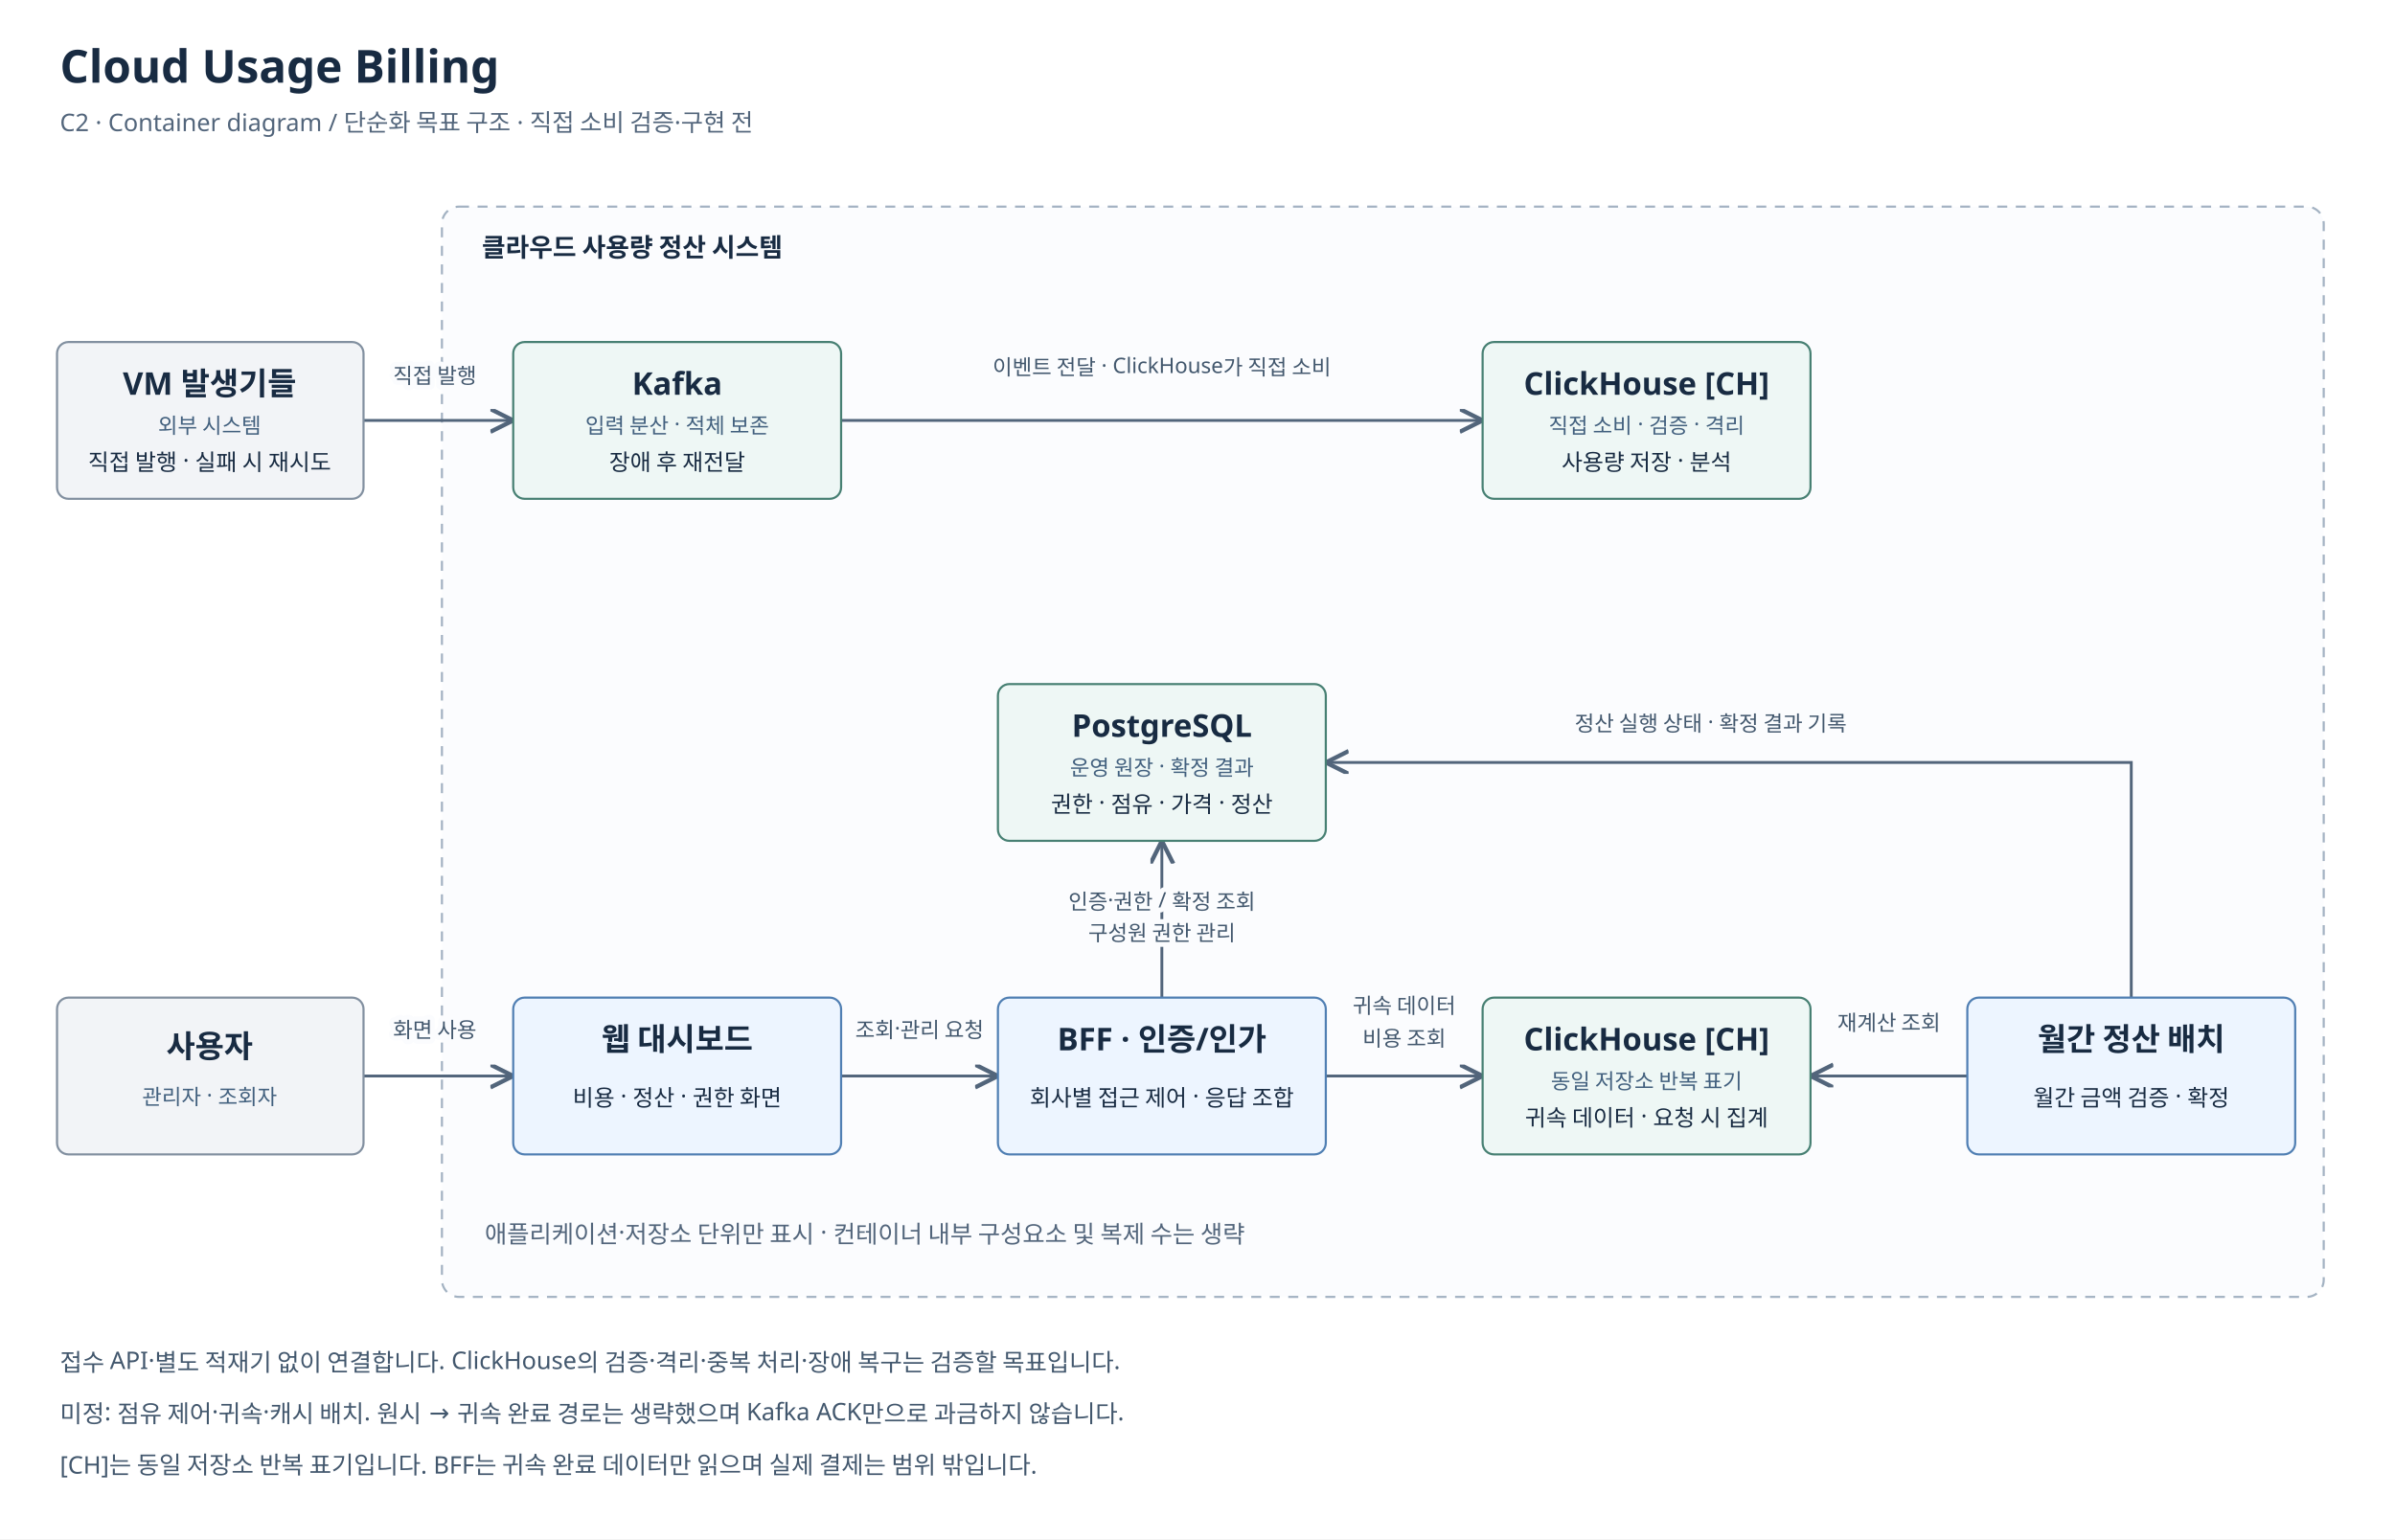
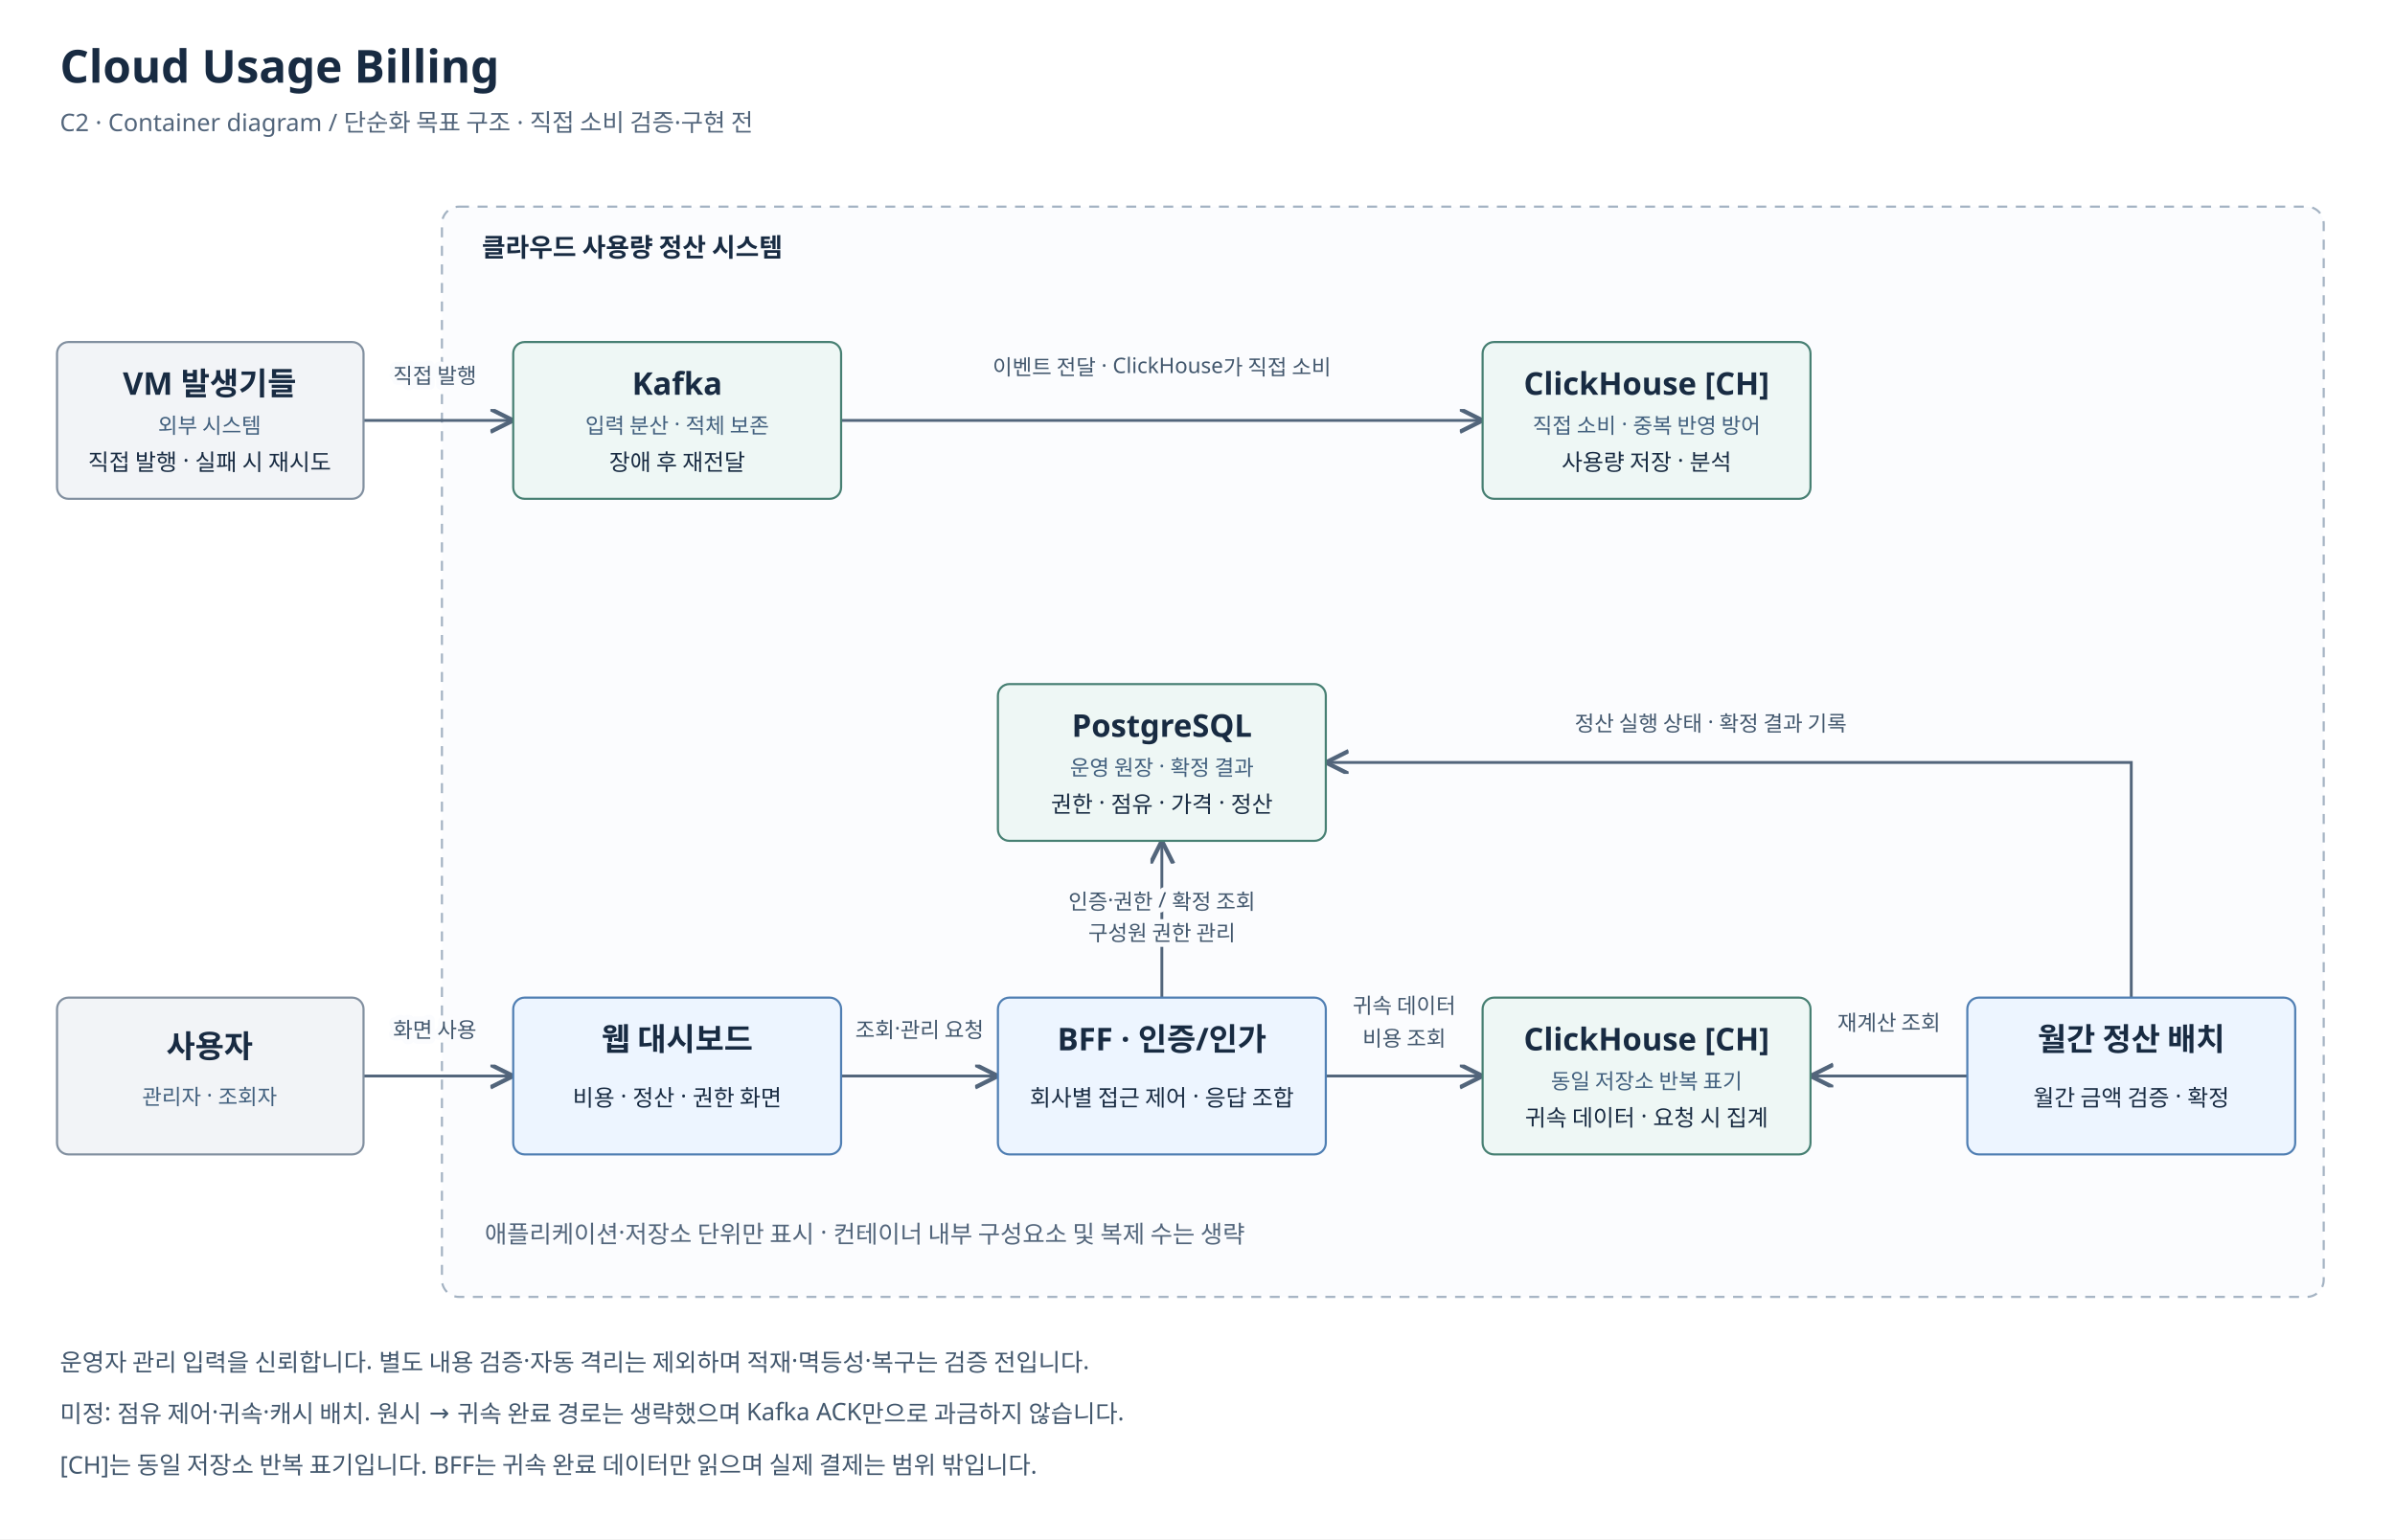
<svg xmlns="http://www.w3.org/2000/svg" width="1680" height="1080" viewBox="0 0 1680 1080" role="img" aria-labelledby="title desc">
  <defs>
    <marker id="arrow" markerWidth="9" markerHeight="9" refX="8" refY="4" orient="auto">
      <path d="M0 0 L8 4 L0 8" fill="none" stroke="#52657b" stroke-width="1.5" />
    </marker>
    <style>
      text { font-family: "Apple SD Gothic Neo", "Noto Sans KR", "Malgun Gothic", sans-serif; fill: #182b42; }
      .heading { font-size: 32px; font-weight: 700; }
      .subtitle { font-size: 17px; fill: #52657b; }
      .name { font-size: 22px; font-weight: 700; text-anchor: middle; }
      .type { font-size: 15px; fill: #42607e; text-anchor: middle; }
      .detail { font-size: 16px; text-anchor: middle; }
      .edge { fill: none; stroke: #52657b; stroke-width: 2; marker-end: url(#arrow); }
      .label { font-size: 15px; fill: #42576d; text-anchor: middle; paint-order: stroke; stroke: #fbfcfe; stroke-width: 7px; stroke-linejoin: round; }
      .app { fill: #edf5ff; stroke: #507fb3; stroke-width: 1.5; }
      .store { fill: #eef7f5; stroke: #478073; stroke-width: 1.5; }
      .external { fill: #f2f4f7; stroke: #8290a0; stroke-width: 1.5; }
      .note { font-size: 17px; fill: #42576d; }
    </style>
  </defs>
  <rect width="1680" height="1080" fill="#fff" />
  <text x="42" y="58" class="heading">Cloud Usage Billing</text>
  <text x="42" y="92" class="subtitle">C2 · Container diagram / 단순화 목표 구조 · 직접 소비 검증·구현 전</text>
  <rect x="310" y="145" width="1320" height="765" rx="12" fill="#fbfcfe" stroke="#a3b2c2" stroke-width="1.5" stroke-dasharray="7 6" />
  <text x="338" y="180" font-size="18" font-weight="700">클라우드 사용량 정산 시스템</text>
  <path class="edge" d="M255 295 H360" />
  <text class="label" x="305" y="269">직접 발행</text>
  <path class="edge" d="M590 295 H1040" />
  <text class="label" x="815" y="263">이벤트 전달 · ClickHouse가 직접 소비</text>
  <path class="edge" d="M255 755 H360" />
  <text class="label" x="305" y="728">화면 사용</text>
  <path class="edge" d="M590 755 H700" />
  <text class="label" x="645" y="728">조회·관리 요청</text>
  <path class="edge" d="M815 700 V590" />
  <text class="label" x="815" y="638">인증·권한 / 확정 조회</text>
  <text class="label" x="815" y="660">구성원 권한 관리</text>
  <path class="edge" d="M930 755 H1040" />
  <text class="label" x="985" y="711">귀속 데이터</text>
  <text class="label" x="985" y="734">비용 조회</text>
  <path class="edge" d="M1380 755 H1270" />
  <text class="label" x="1325" y="723">재계산 조회</text>
  <path class="edge" d="M1495 700 V535 H930" />
  <text class="label" x="1200" y="513">정산 실행 상태 · 확정 결과 기록</text>
  <rect class="external" x="40" y="240" width="215" height="110" rx="8" />
  <text class="name" x="147" y="277">VM 발생기들</text>
  <text class="type" x="147" y="304">외부 시스템</text>
  <text class="detail" x="147" y="330">직접 발행 · 실패 시 재시도</text>
  <rect class="external" x="40" y="700" width="215" height="110" rx="8" />
  <text class="name" x="147" y="742">사용자</text>
  <text class="type" x="147" y="775">관리자 · 조회자</text>
  <rect class="store" x="360" y="240" width="230" height="110" rx="8" />
  <text class="name" x="475" y="277">Kafka</text>
  <text class="type" x="475" y="304">입력 분산 · 적체 보존</text>
  <text class="detail" x="475" y="330">장애 후 재전달</text>
  <rect class="store" x="1040" y="240" width="230" height="110" rx="8" />
  <text class="name" x="1155" y="277">ClickHouse [CH]</text>
-   <text class="type" x="1155" y="304">직접 소비 · 검증 · 격리</text>
+   <text class="type" x="1155" y="304">직접 소비 · 중복 반영 방어</text>
  <text class="detail" x="1155" y="330">사용량 저장 · 분석</text>
  <rect class="store" x="700" y="480" width="230" height="110" rx="8" />
  <text class="name" x="815" y="517">PostgreSQL</text>
  <text class="type" x="815" y="544">운영 원장 · 확정 결과</text>
  <text class="detail" x="815" y="570">권한 · 점유 · 가격 · 정산</text>
  <rect class="app" x="360" y="700" width="230" height="110" rx="8" />
  <text class="name" x="475" y="737">웹 대시보드</text>
  <text class="detail" x="475" y="776">비용 · 정산 · 권한 화면</text>
  <rect class="app" x="700" y="700" width="230" height="110" rx="8" />
  <text class="name" x="815" y="737">BFF · 인증/인가</text>
  <text class="detail" x="815" y="776">회사별 접근 제어 · 응답 조합</text>
  <rect class="store" x="1040" y="700" width="230" height="110" rx="8" />
  <text class="name" x="1155" y="737">ClickHouse [CH]</text>
  <text class="type" x="1155" y="764">동일 저장소 반복 표기</text>
  <text class="detail" x="1155" y="790">귀속 데이터 · 요청 시 집계</text>
  <rect class="app" x="1380" y="700" width="230" height="110" rx="8" />
  <text class="name" x="1495" y="737">월간 정산 배치</text>
  <text class="detail" x="1495" y="776">월간 금액 검증 · 확정</text>
  <text x="340" y="872" class="subtitle">애플리케이션·저장소 단위만 표시 · 컨테이너 내부 구성요소 및 복제 수는 생략</text>
-   <text x="42" y="962" class="note">접수 API·별도 적재기 없이 연결합니다. ClickHouse의 검증·격리·중복 처리·장애 복구는 검증할 목표입니다.</text>
+   <text x="42" y="962" class="note">운영자 관리 입력을 신뢰합니다. 별도 내용 검증·자동 격리는 제외하며 적재·멱등성·복구는 검증 전입니다.</text>
  <text x="42" y="998" class="note">미정: 점유 제어·귀속·캐시 배치. 원시 → 귀속 완료 경로는 생략했으며 Kafka ACK만으로 과금하지 않습니다.</text>
  <text x="42" y="1034" class="note">[CH]는 동일 저장소 반복 표기입니다. BFF는 귀속 완료 데이터만 읽으며 실제 결제는 범위 밖입니다.</text>
</svg>
